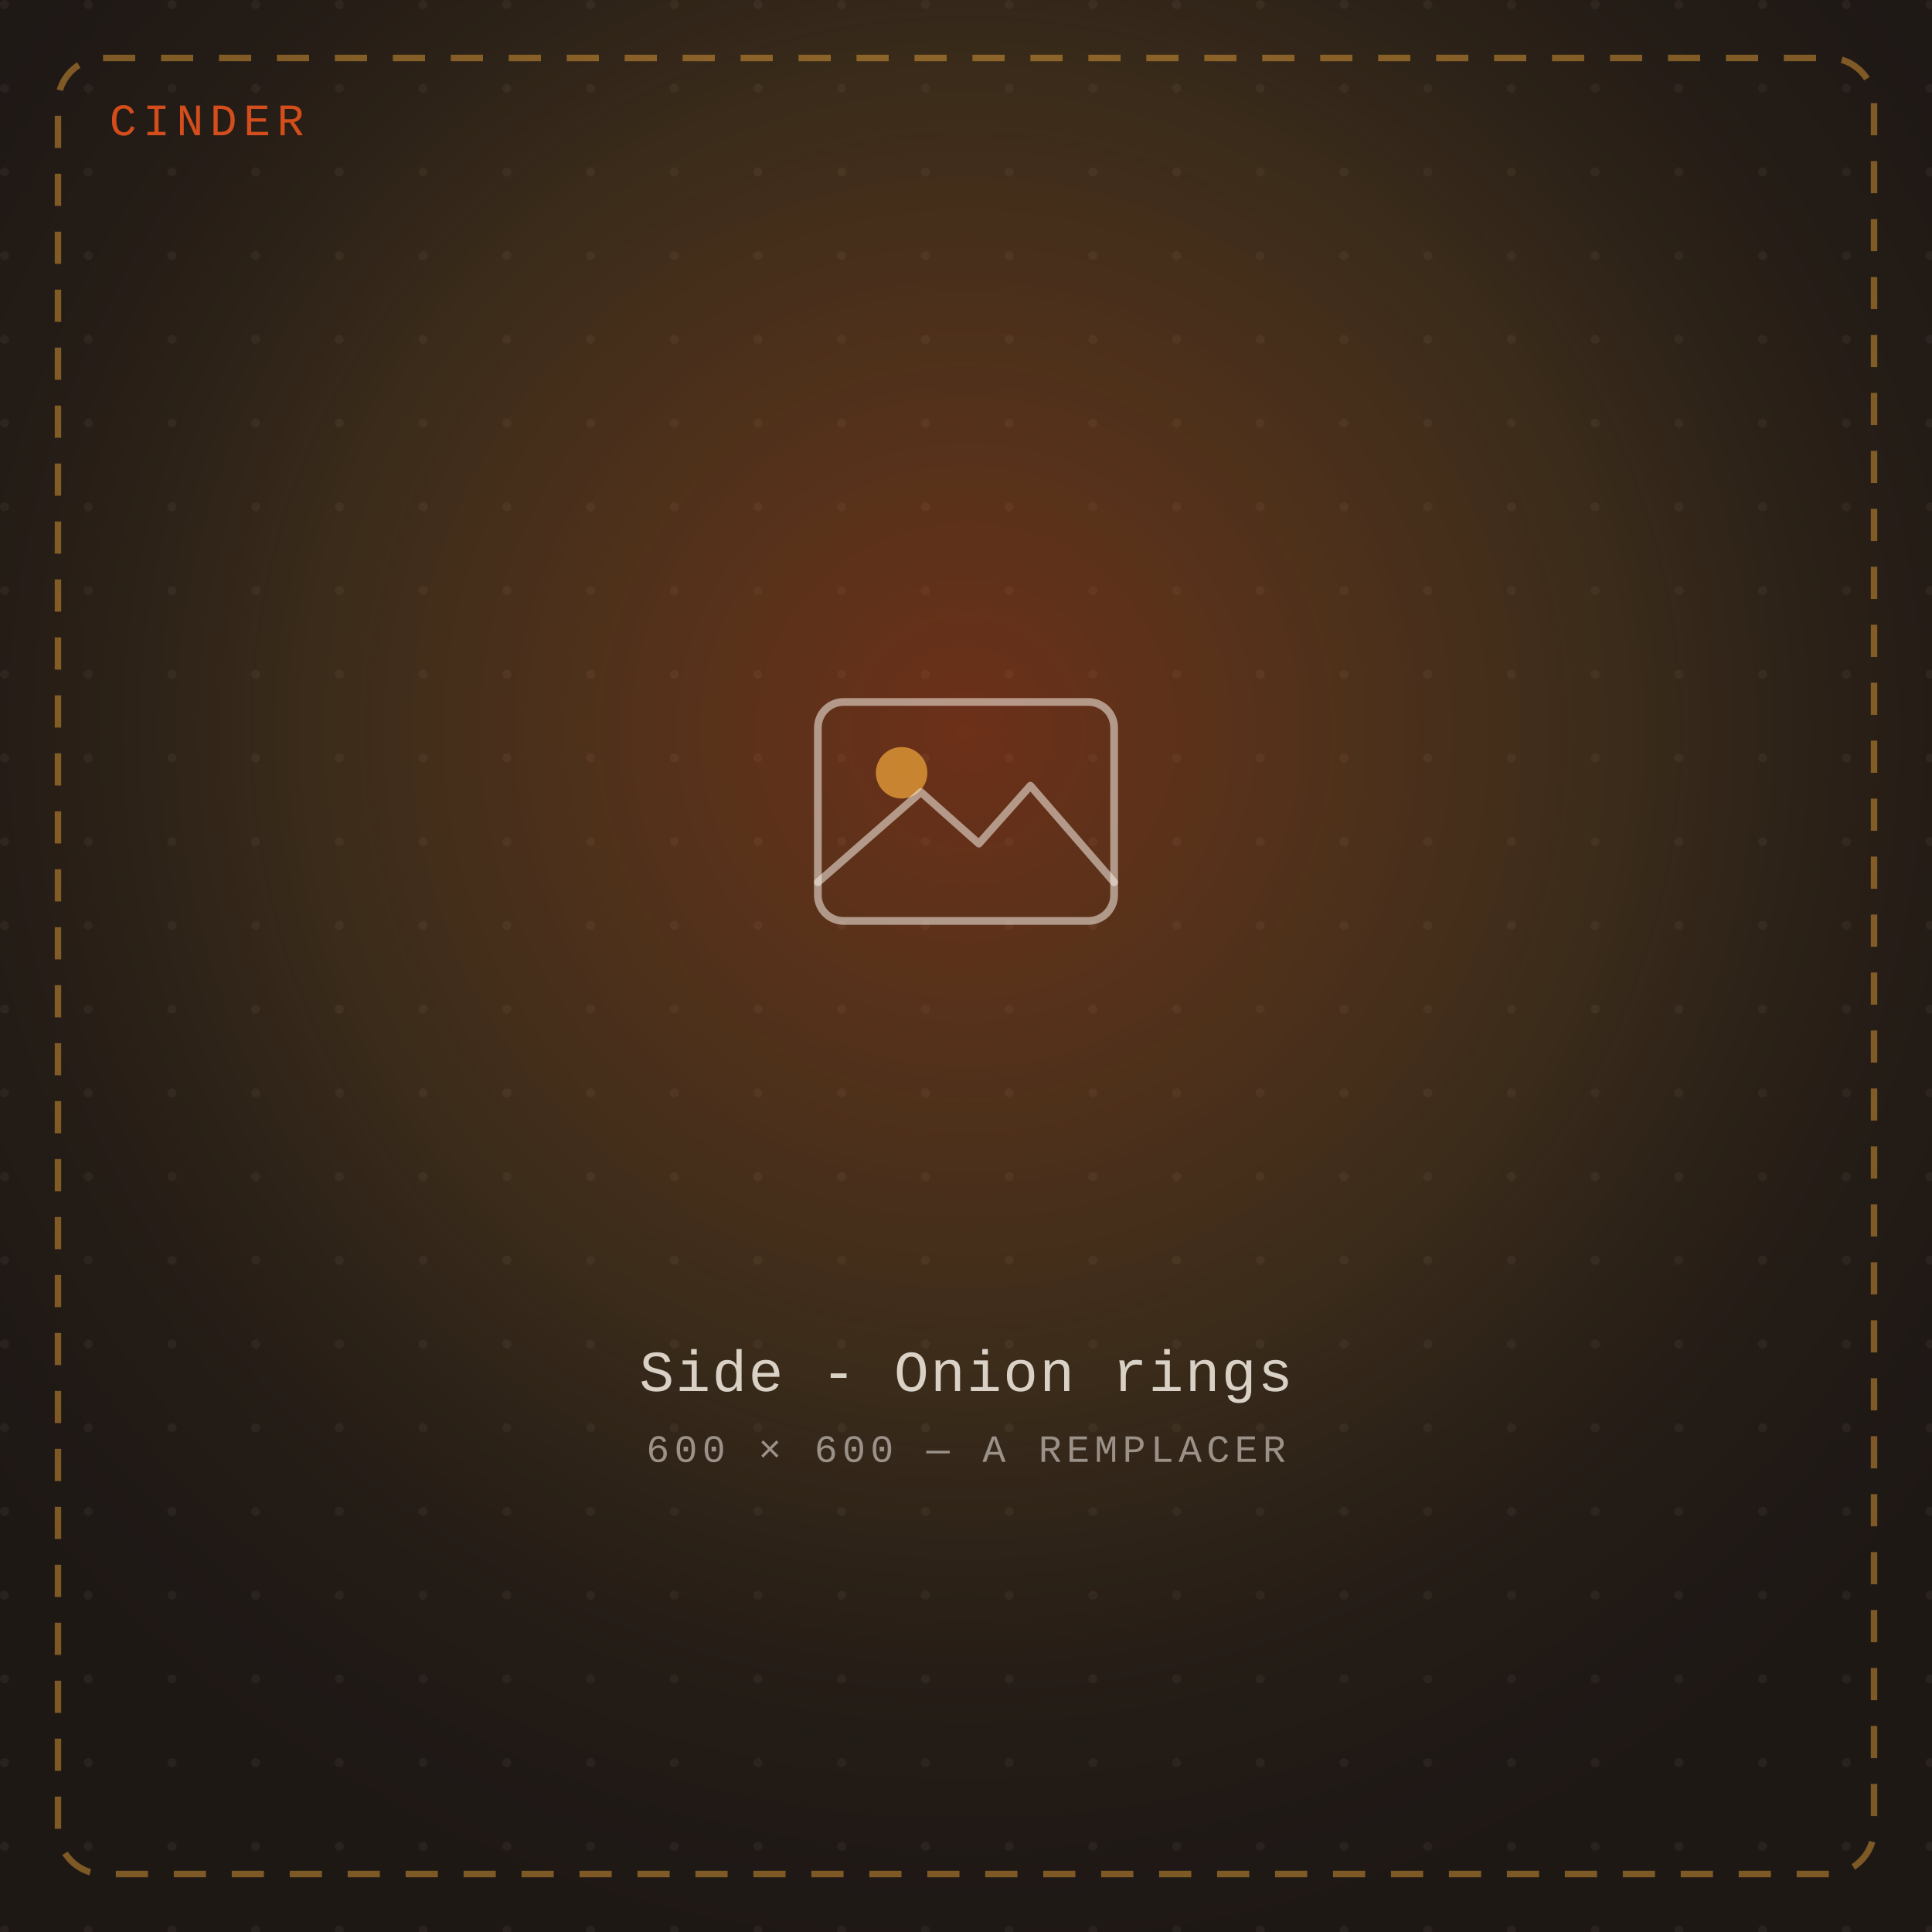
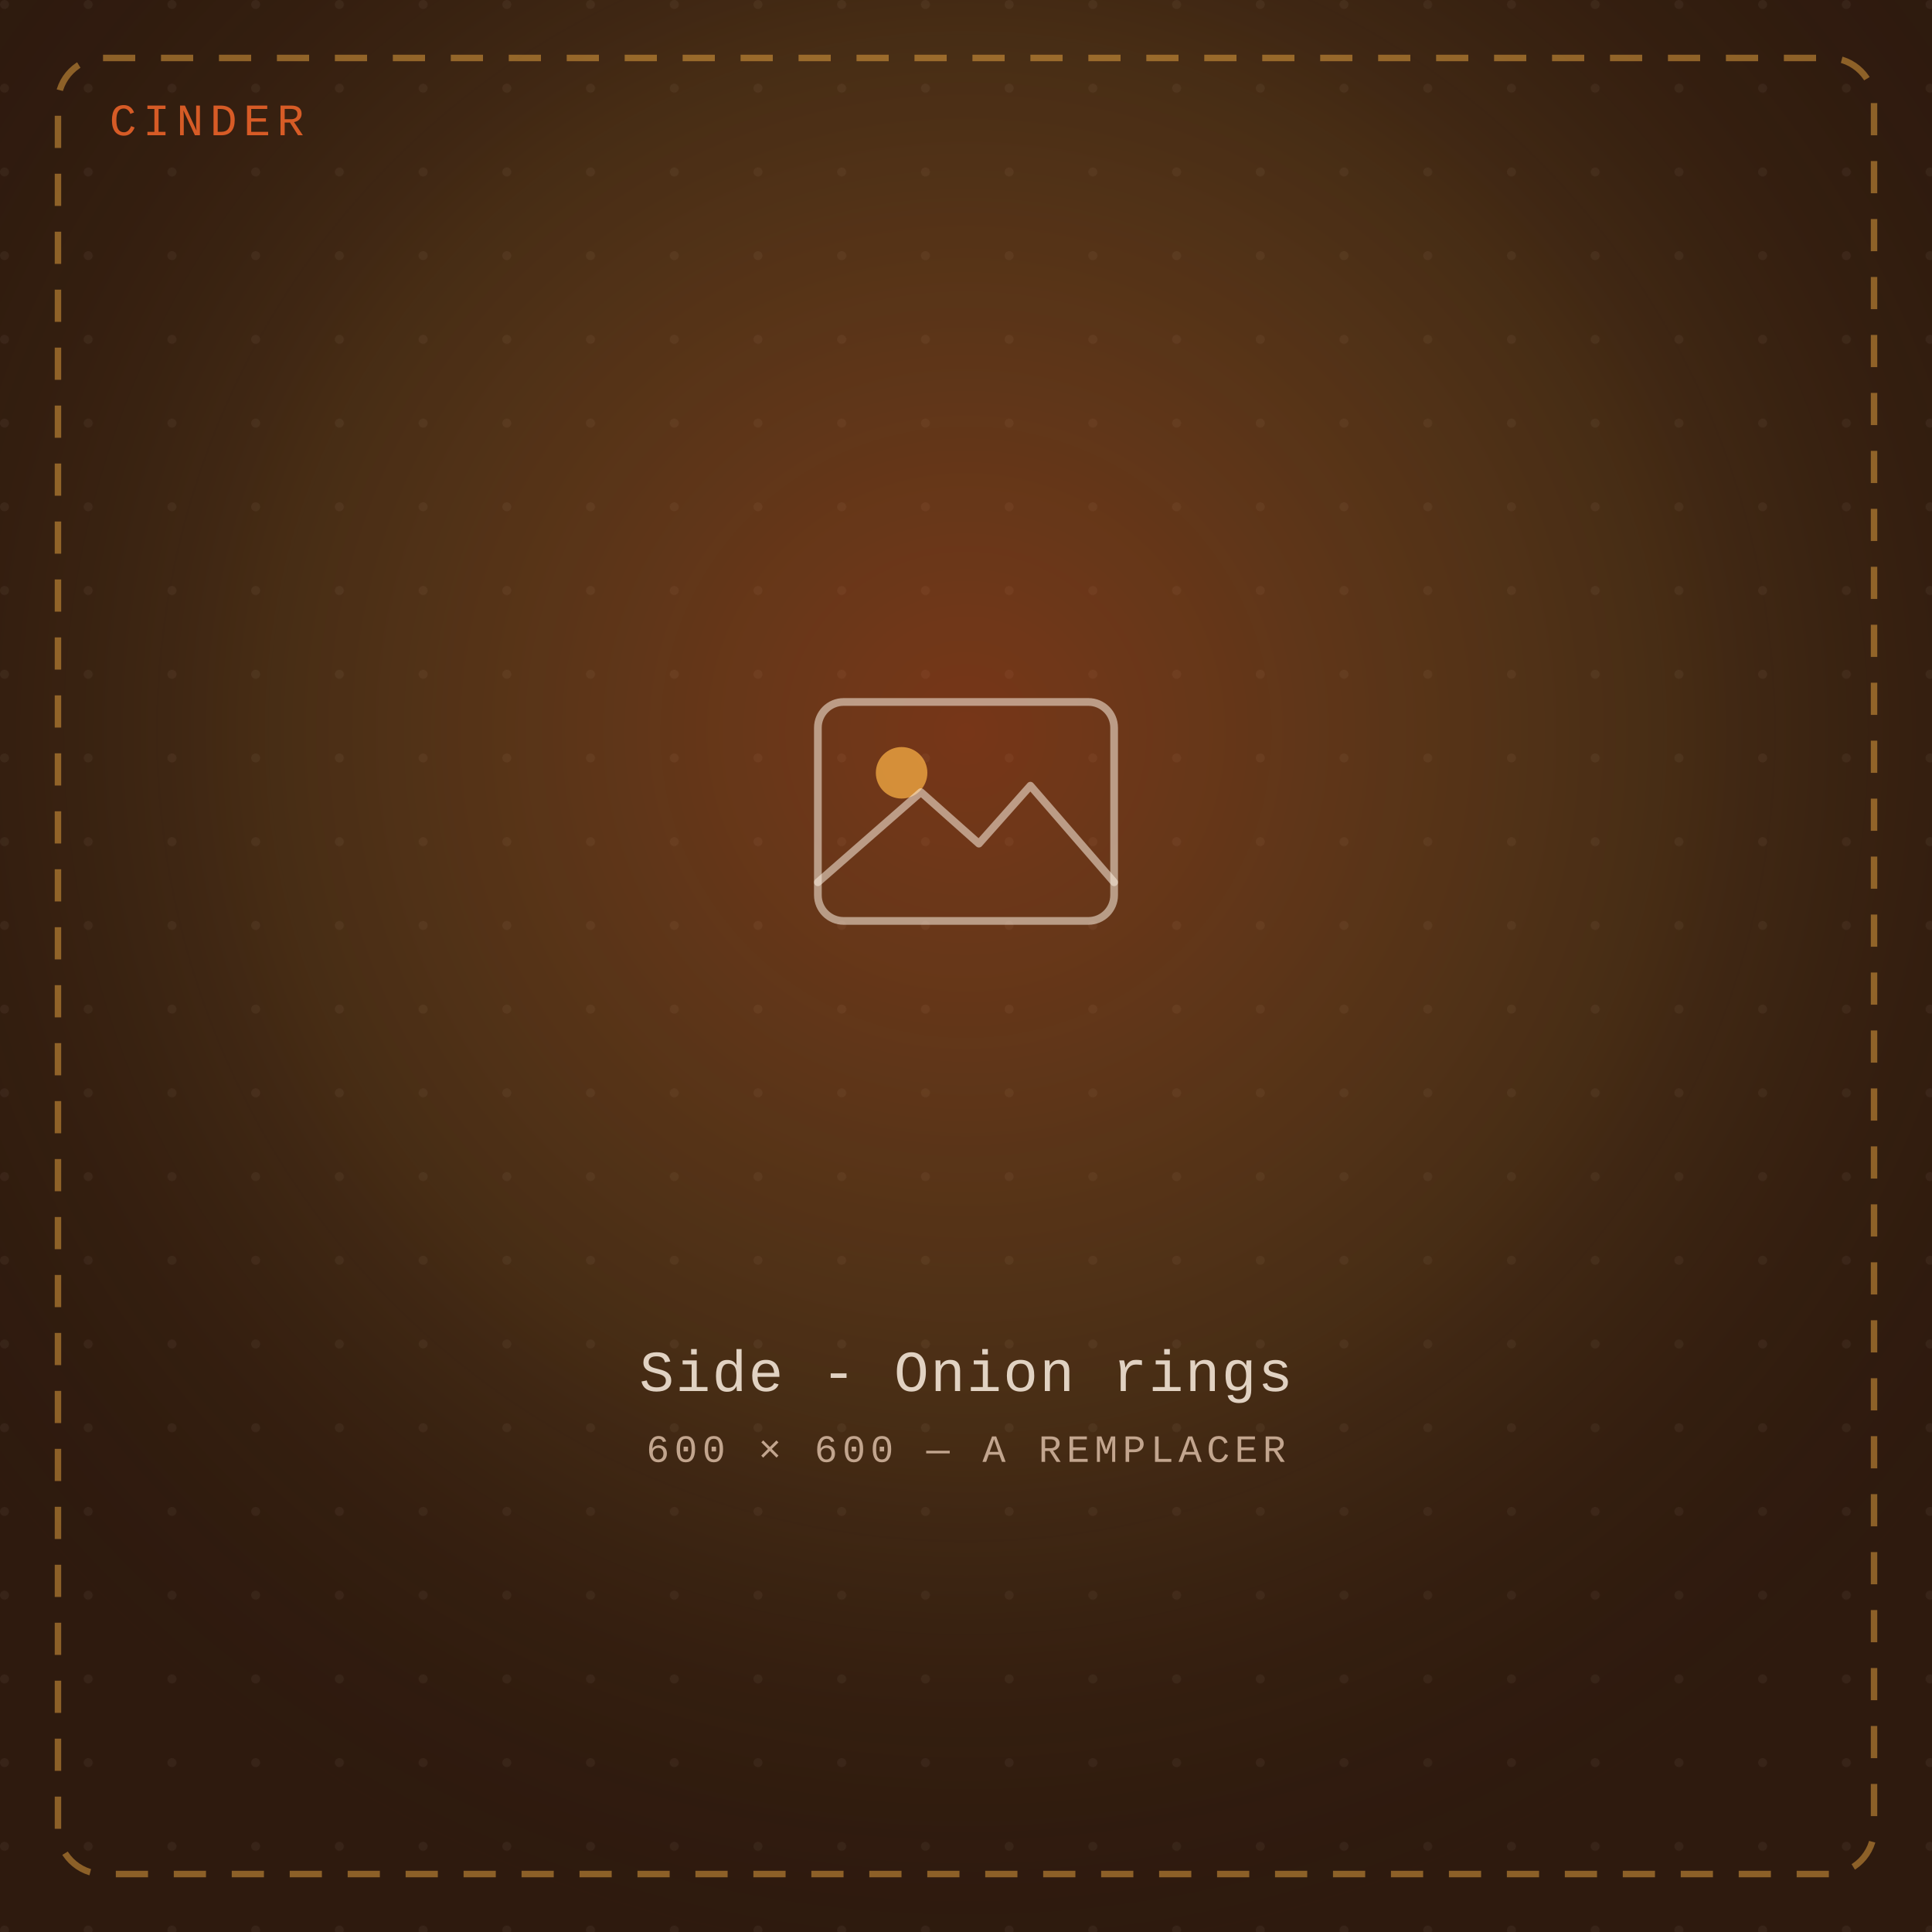
<svg xmlns="http://www.w3.org/2000/svg" width="600" height="600" viewBox="0 0 600 600" role="img" aria-label="Placeholder : Side - Onion rings">
  <defs>
    <radialGradient id="glow-menusideonionrings" cx="50%" cy="38%" r="65%">
-       <stop offset="0%" stop-color="#ff5a1f" stop-opacity="0.35" />
-       <stop offset="55%" stop-color="#f2a93b" stop-opacity="0.12" />
-       <stop offset="100%" stop-color="#171310" stop-opacity="0" />
+       <stop offset="0%" stop-color="#ff6a2c" stop-opacity="0.35" />
+       <stop offset="55%" stop-color="#ffb648" stop-opacity="0.12" />
+       <stop offset="100%" stop-color="#241408" stop-opacity="0" />
    </radialGradient>
    <pattern id="dots-menusideonionrings" width="26" height="26" patternUnits="userSpaceOnUse">
-       <circle cx="1.4" cy="1.4" r="1.4" fill="#f6efe4" fill-opacity="0.05" />
+       <circle cx="1.4" cy="1.4" r="1.4" fill="#fbeee0" fill-opacity="0.05" />
    </pattern>
  </defs>
-   <rect width="600" height="600" fill="#1e1815" />
+   <rect width="600" height="600" fill="#2e1a0e" />
  <rect width="600" height="600" fill="url(#dots-menusideonionrings)" />
  <rect width="600" height="600" fill="url(#glow-menusideonionrings)" />
-   <rect x="18" y="18" width="564" height="564" fill="none" stroke="#f2a93b" stroke-opacity="0.45" stroke-width="2" stroke-dasharray="10 8" rx="14" />
-   <g transform="translate(300, 252)" stroke="#f6efe4" stroke-opacity="0.55" stroke-width="2.4" fill="none" stroke-linecap="round" stroke-linejoin="round">
+   <rect x="18" y="18" width="564" height="564" fill="none" stroke="#ffb648" stroke-opacity="0.45" stroke-width="2" stroke-dasharray="10 8" rx="14" />
+   <g transform="translate(300, 252)" stroke="#fbeee0" stroke-opacity="0.55" stroke-width="2.4" fill="none" stroke-linecap="round" stroke-linejoin="round">
    <rect x="-46" y="-34" width="92" height="68" rx="8" />
-     <circle cx="-20" cy="-12" r="8" fill="#f2a93b" fill-opacity="0.7" stroke="none" />
+     <circle cx="-20" cy="-12" r="8" fill="#ffb648" fill-opacity="0.7" stroke="none" />
    <path d="M -46 22 L -14 -6 L 4 10 L 20 -8 L 46 22" />
  </g>
-   <text x="50%" y="432" text-anchor="middle" font-family="'JetBrains Mono', 'Courier New', monospace" font-size="18" fill="#f6efe4" fill-opacity="0.85" letter-spacing="0.5">Side - Onion rings</text>
-   <text x="50%" y="454" text-anchor="middle" font-family="'JetBrains Mono', 'Courier New', monospace" font-size="12" fill="#9b9188" letter-spacing="1.5">600 × 600 — A REMPLACER</text>
-   <text x="34" y="42" font-family="'JetBrains Mono', 'Courier New', monospace" font-size="14" fill="#ff5a1f" fill-opacity="0.8" letter-spacing="2">CINDER</text>
+   <text x="50%" y="432" text-anchor="middle" font-family="'JetBrains Mono', 'Courier New', monospace" font-size="18" fill="#fbeee0" fill-opacity="0.85" letter-spacing="0.5">Side - Onion rings</text>
+   <text x="50%" y="454" text-anchor="middle" font-family="'JetBrains Mono', 'Courier New', monospace" font-size="12" fill="#c2a58e" letter-spacing="1.5">600 × 600 — A REMPLACER</text>
+   <text x="34" y="42" font-family="'JetBrains Mono', 'Courier New', monospace" font-size="14" fill="#ff6a2c" fill-opacity="0.8" letter-spacing="2">CINDER</text>
</svg>
